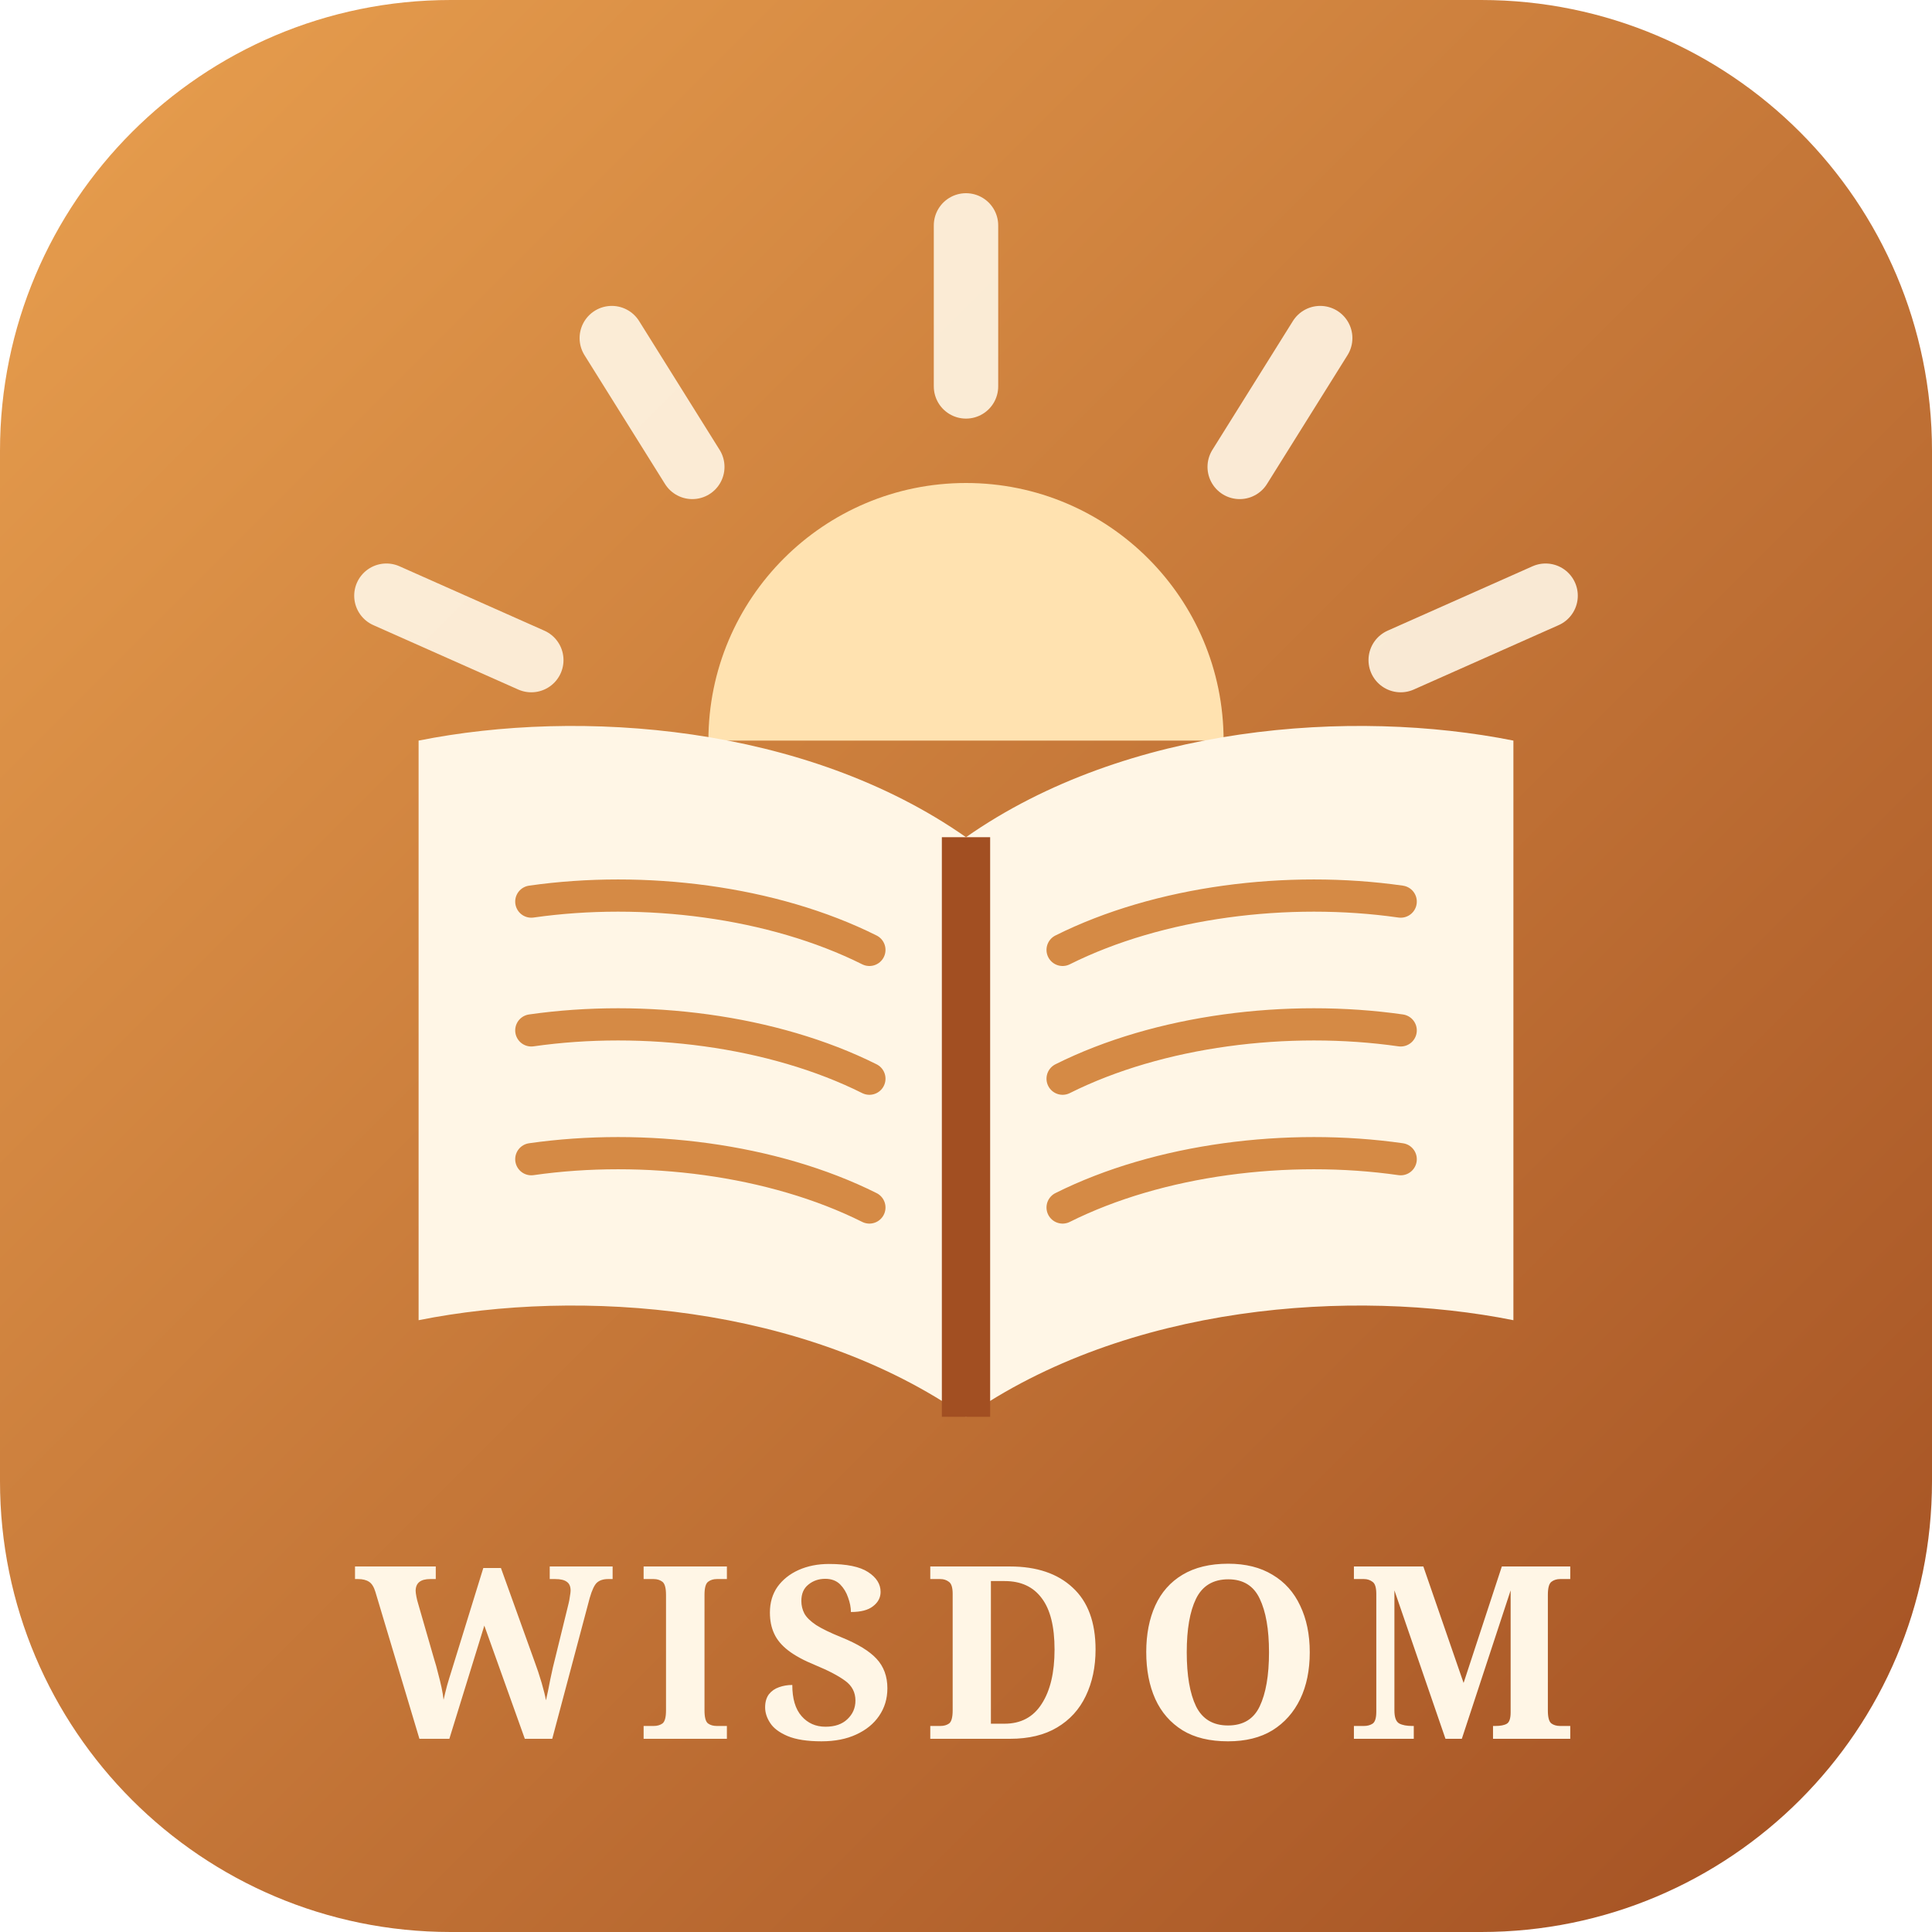
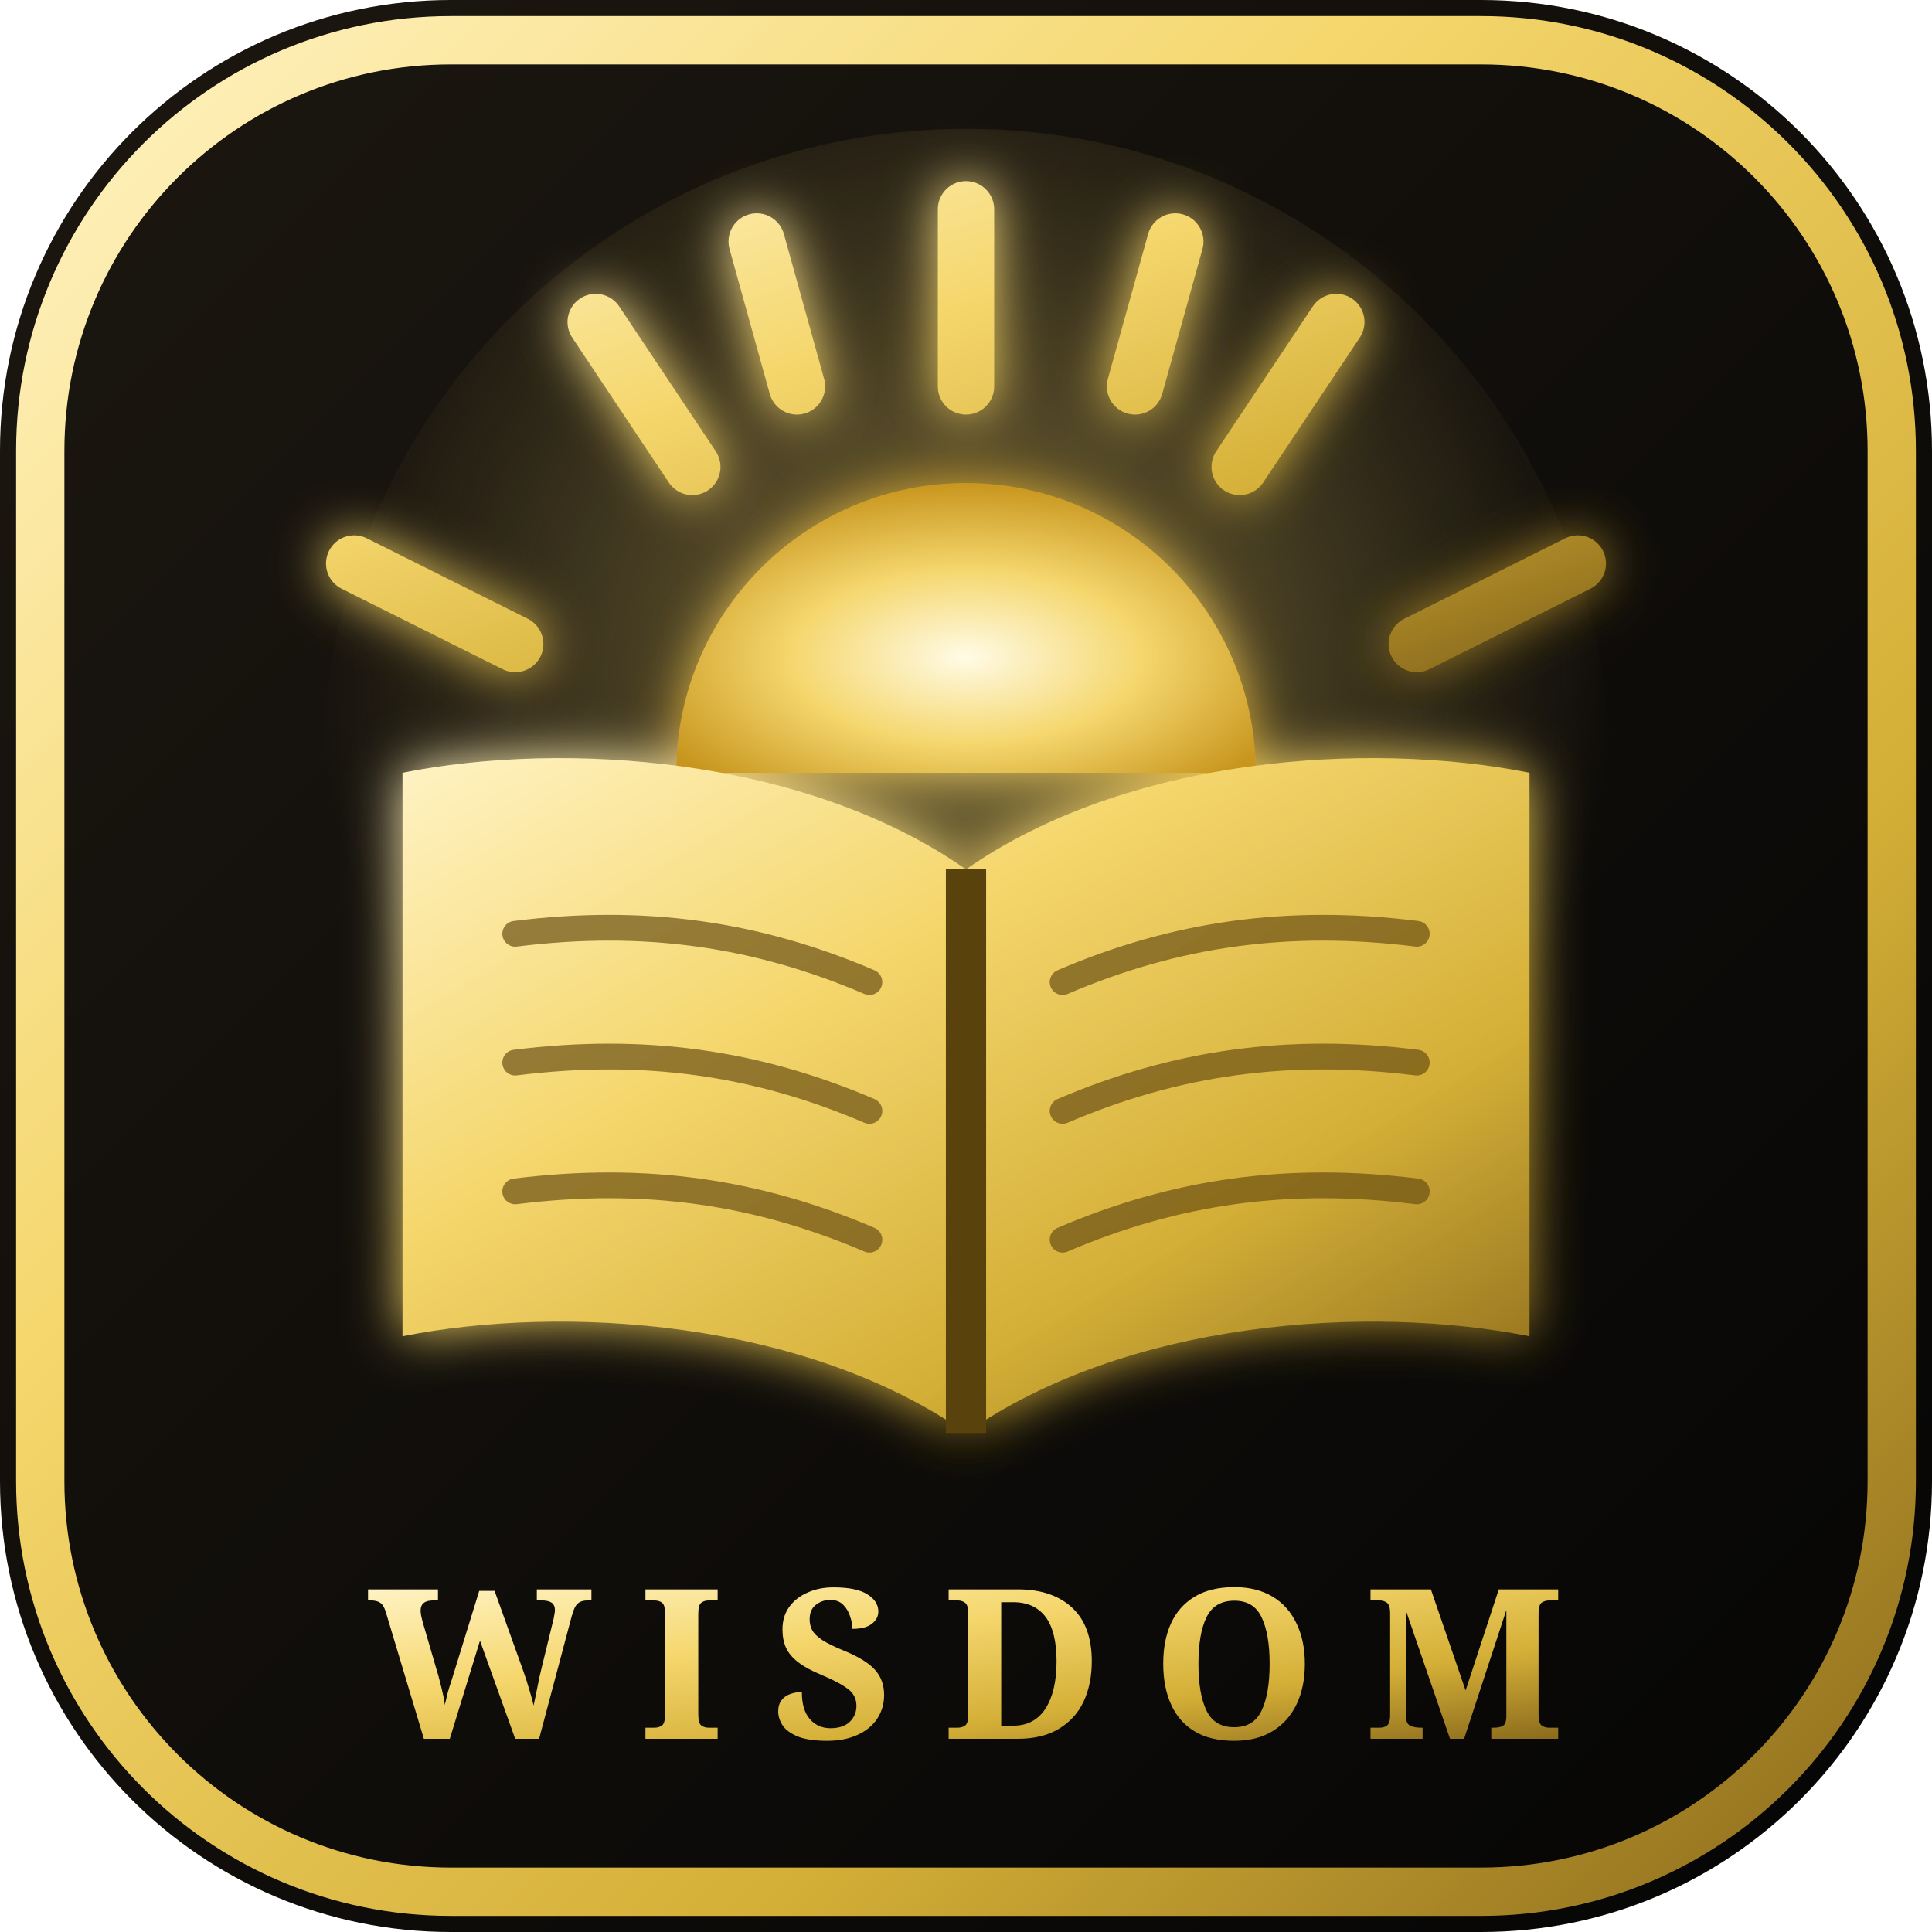
<svg xmlns="http://www.w3.org/2000/svg" viewBox="0 0 120 120" role="img" aria-label="Wisdom">
  <defs>
-     <linearGradient id="g" x1="0" y1="0" x2="1" y2="1">
-       <stop offset="0" stop-color="#e9a04f" />
-       <stop offset="1" stop-color="#a24f22" />
+     <linearGradient id="bg" x1="0" y1="0" x2="1" y2="1">
+       <stop offset="0" stop-color="#1c1710" />
+       <stop offset="1" stop-color="#050505" />
    </linearGradient>
+     <linearGradient id="au" x1="0" y1="0" x2="1" y2="1">
+       <stop offset="0" stop-color="#fff3c4" />
+       <stop offset=".35" stop-color="#f5d76e" />
+       <stop offset=".7" stop-color="#d4af37" />
+       <stop offset="1" stop-color="#8a6a1c" />
+     </linearGradient>
+     <radialGradient id="sun" cx=".5" cy=".6" r=".6">
+       <stop offset="0" stop-color="#fffbe6" />
+       <stop offset=".5" stop-color="#f5d76e" />
+       <stop offset="1" stop-color="#c8961e" />
+     </radialGradient>
+     <radialGradient id="halo" cx=".5" cy=".42" r=".5">
+       <stop offset="0" stop-color="#f5d76e" stop-opacity=".45" />
+       <stop offset="1" stop-color="#f5d76e" stop-opacity="0" />
+     </radialGradient>
+     <filter id="glow" x="-30%" y="-30%" width="160%" height="160%">
+       <feGaussianBlur stdDeviation="1.6" result="b" />
+       <feMerge>
+         <feMergeNode in="b" />
+         <feMergeNode in="SourceGraphic" />
+       </feMerge>
+     </filter>
  </defs>
-   <rect width="120" height="120" rx="28" fill="url(#g)" />
-   <g stroke="#fff6e6" stroke-width="4" stroke-linecap="round" opacity=".9">
-     <path d="M60 14v10M38 21l5 8M82 21l-5 8M24 37l9 4M96 37l-9 4" />
+   <rect width="120" height="120" rx="28" fill="url(#bg)" />
+   <rect x="2.5" y="2.5" width="115" height="115" rx="25.5" fill="none" stroke="url(#au)" stroke-width="3" />
+   <circle cx="60" cy="48" r="40" fill="url(#halo)" />
+   <g filter="url(#glow)">
+     <g stroke="url(#au)" stroke-width="3.5" stroke-linecap="round">
+       <path d="M60 13v11M37 20l6 9M83 20l-6 9M22 35l10 5M98 35l-10 5M47 15l2.5 9M73 15l-2.5 9" />
+     </g>
+     <path d="M42 48a18 18 0 0 1 36 0z" fill="url(#sun)" />
+     <path d="M60 54c-10-7-25-8-35-6v35c10-2 25-1 35 6 10-7 25-8 35-6V48c-10-2-25-1-35 6z" fill="url(#au)" />
+     <path d="M60 54v35" stroke="#5a430f" stroke-width="2.5" />
+     <path d="M32 58c8-1 15 0 22 3M32 66c8-1 15 0 22 3M32 74c8-1 15 0 22 3M88 58c-8-1-15 0-22 3M88 66c-8-1-15 0-22 3M88 74c-8-1-15 0-22 3" stroke="#6b5014" stroke-width="1.6" fill="none" stroke-linecap="round" opacity=".7" />
  </g>
-   <path d="M44 46a16 16 0 0 1 32 0" fill="#ffe2b0" />
-   <path d="M60 52c-10-7-24-8-34-6v36c10-2 24-1 34 6 10-7 24-8 34-6V46c-10-2-24-1-34 6z" fill="#fff6e6" />
-   <path d="M60 52v36" stroke="#a24f22" stroke-width="3" />
-   <path d="M33 56c7-1 15 0 21 3M33 64c7-1 15 0 21 3M33 72c7-1 15 0 21 3M87 56c-7-1-15 0-21 3M87 64c-7-1-15 0-21 3M87 72c-7-1-15 0-21 3" stroke="#d58a45" stroke-width="2" fill="none" stroke-linecap="round" />
-   <text x="60" y="108" text-anchor="middle" font-family="Georgia,serif" font-weight="700" font-size="15" letter-spacing="1.5" fill="#fff6e6">WISDOM</text>
+   <text x="60" y="108" text-anchor="middle" font-family="Didot,'Bodoni 72','Playfair Display',Georgia,serif" font-weight="700" font-size="13" letter-spacing="3" fill="url(#au)">WISDOM</text>
</svg>
